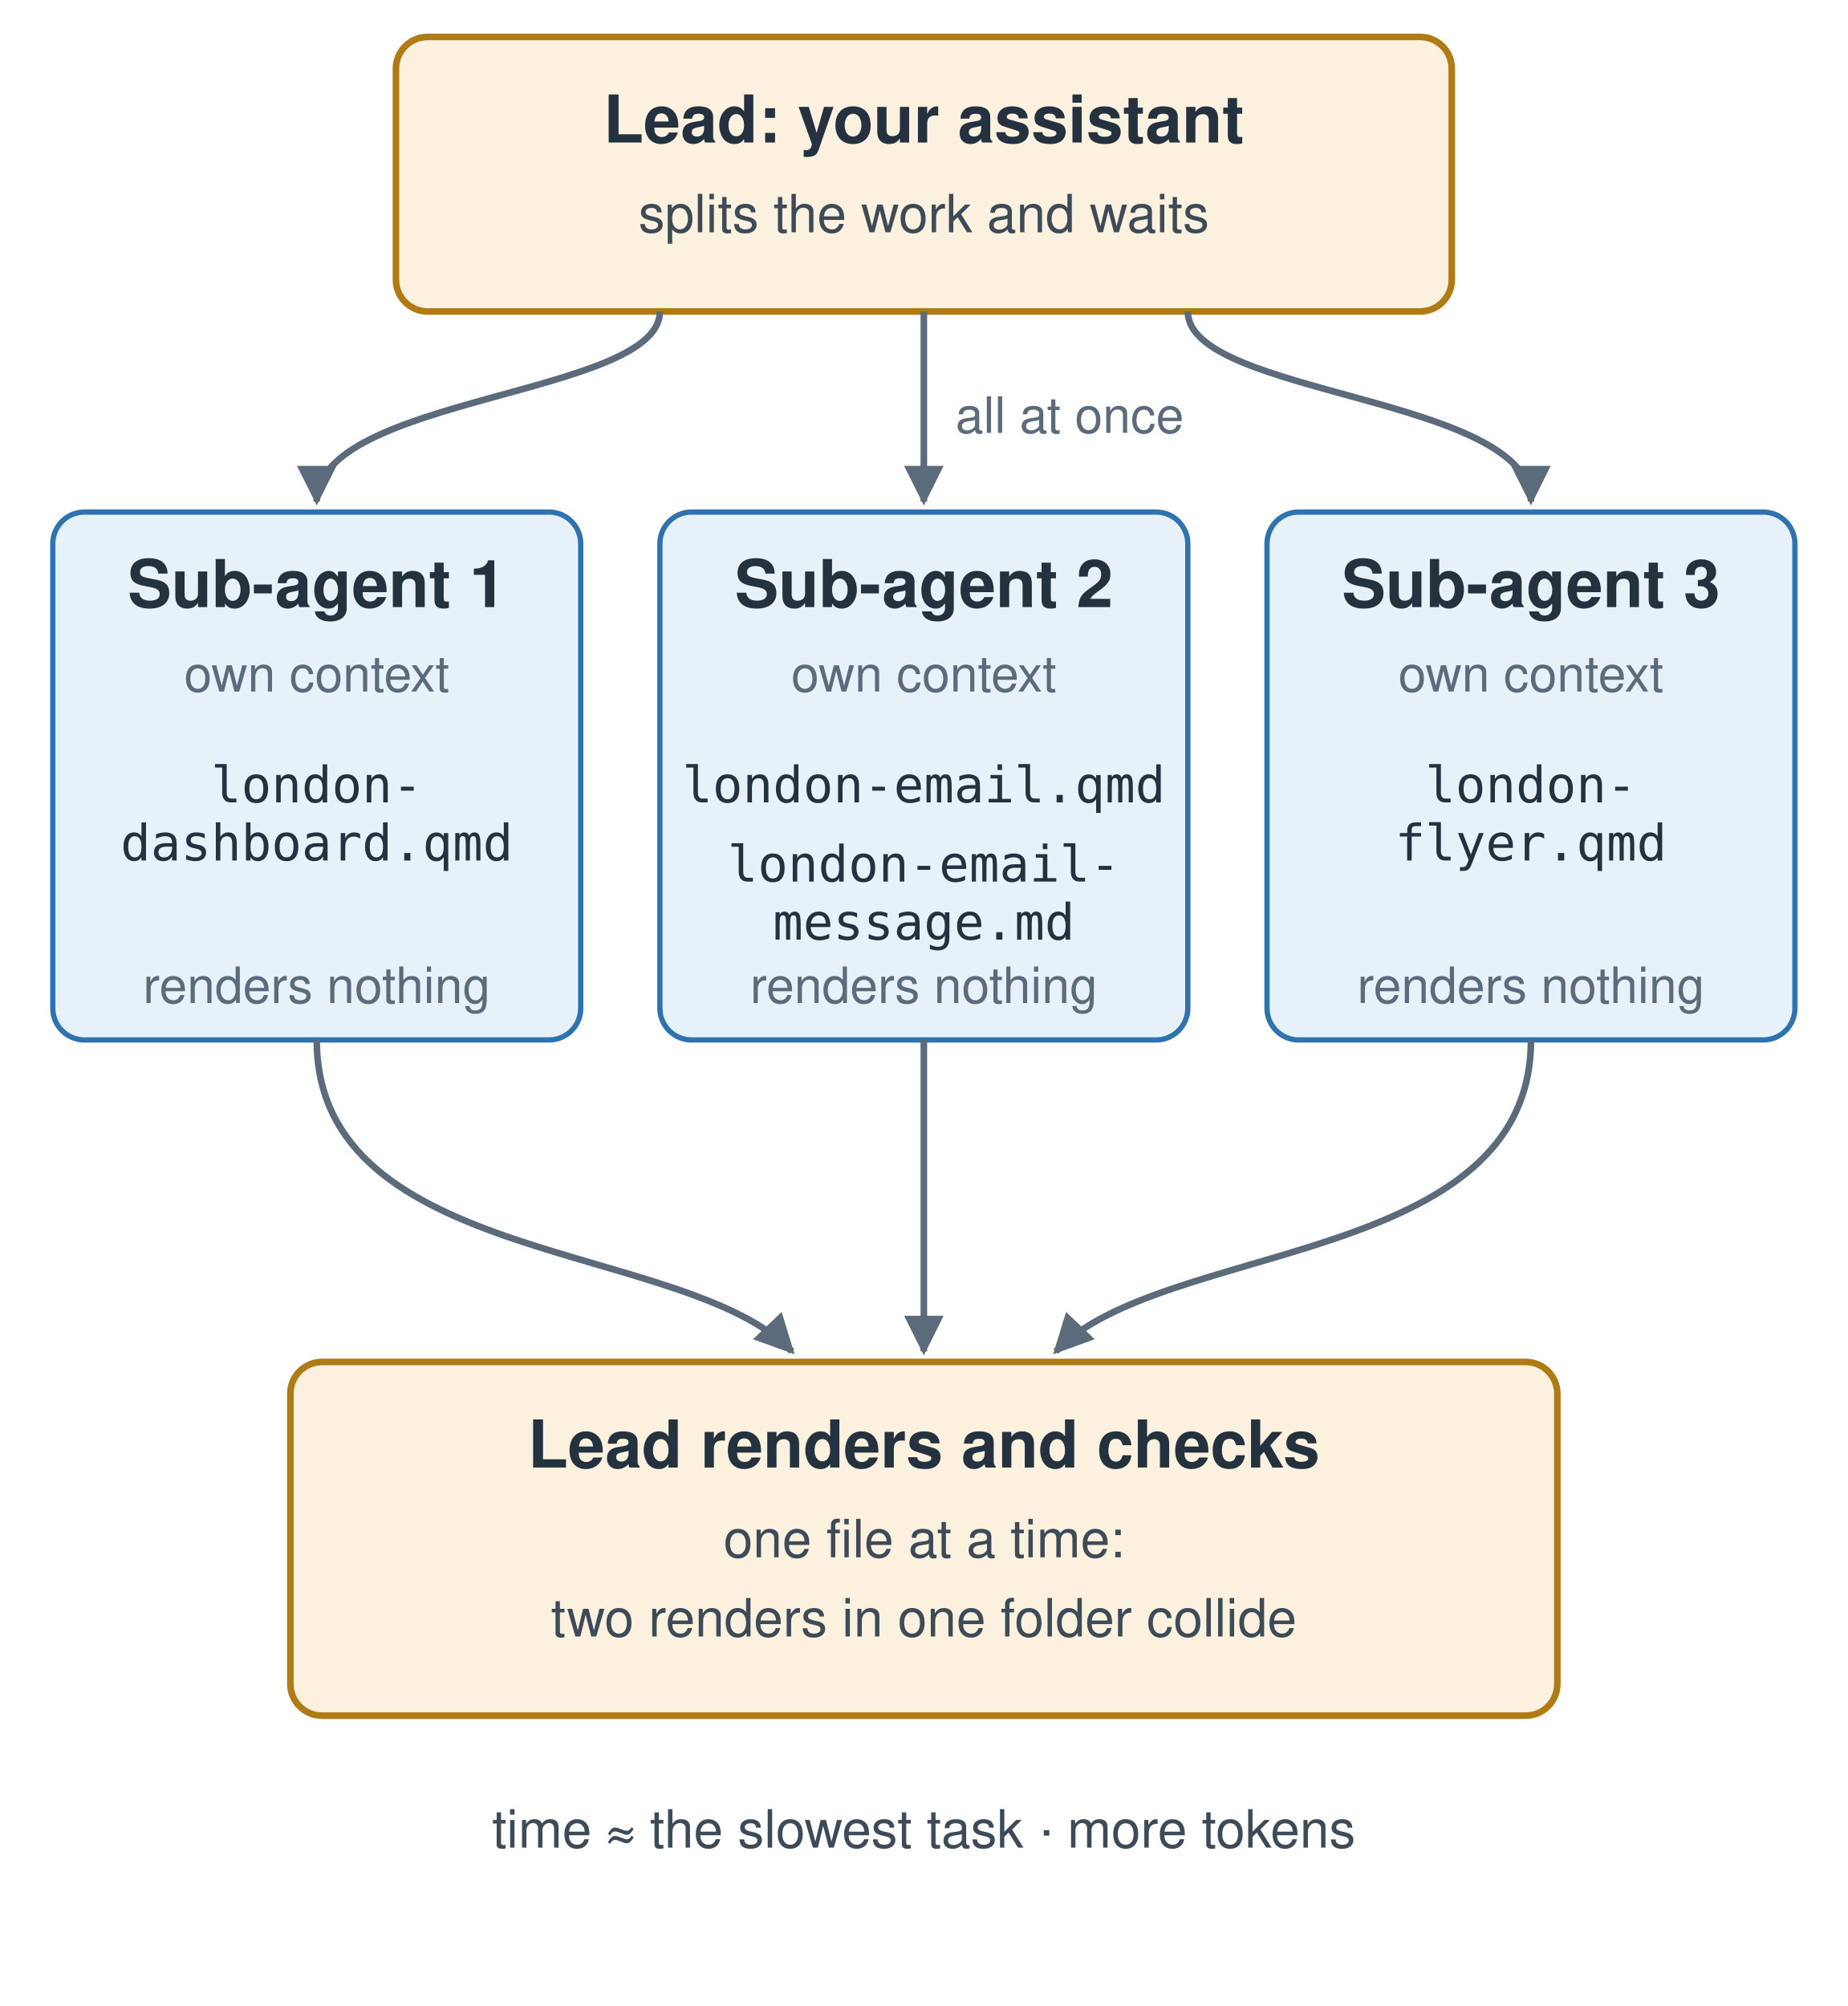
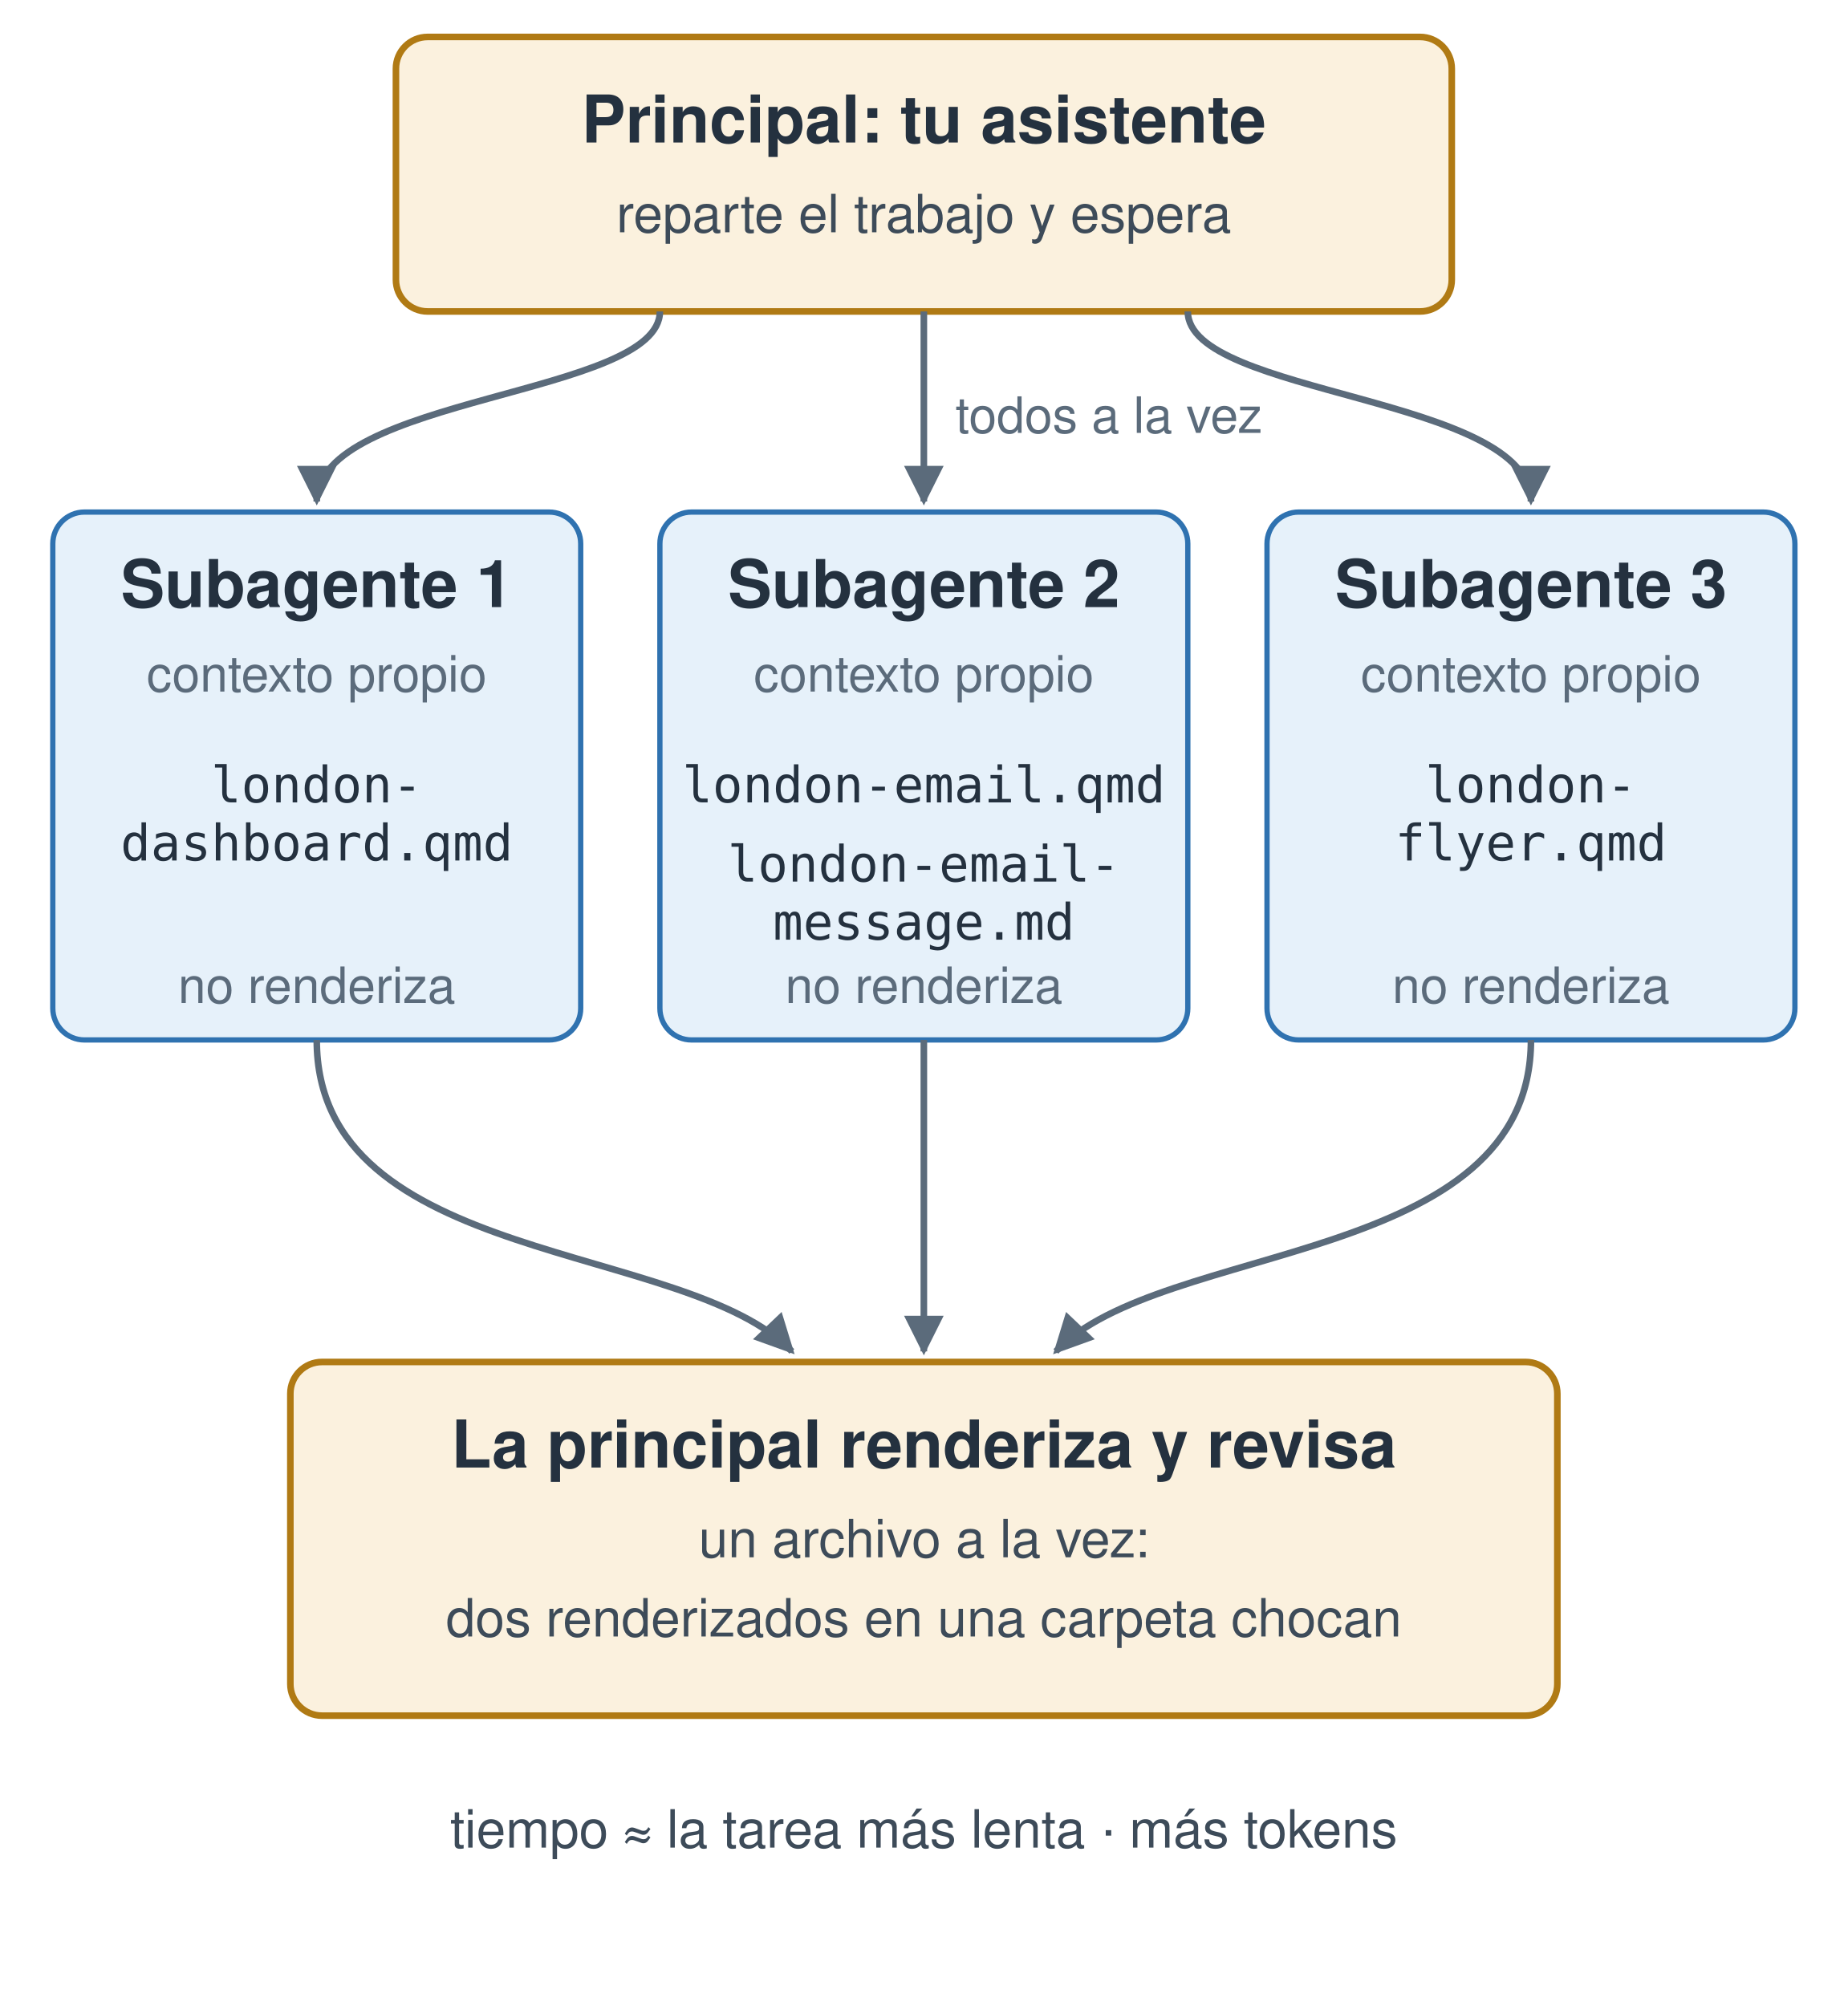
<svg xmlns="http://www.w3.org/2000/svg" viewBox="0 0 700 760" role="img" aria-labelledby="t d">
  <defs>
    <marker id="a" viewBox="0 0 10 10" refX="9" refY="5" markerWidth="6" markerHeight="6" orient="auto">
      <path d="M0,0 L10,5 L0,10 z" fill="#5b6b7b" />
    </marker>
  </defs>
  <style>
  text { font-family: "Avenir Next", "Helvetica Neue", Helvetica, Arial, sans-serif; fill: #24313f; }
  .m { font-family: Menlo, Consolas, "DejaVu Sans Mono", monospace; font-size: 19px; }
  .h { font-size: 25px; font-weight: 700; }
  .s { font-size: 20px; fill: #3d4b59; }
  .n { font-size: 19px; fill: #5b6b7b; }
  .arrow { stroke: #5b6b7b; stroke-width: 2.5; fill: none; marker-end: url(#a); }
</style>
  <rect x="150" y="14" width="400" height="104" rx="12" fill="#fbf1de" stroke="#b07a14" stroke-width="2.5" />
-   <text x="350" y="54" text-anchor="middle" class="h">Lead: your assistant</text>
-   <text x="350" y="88" text-anchor="middle" class="s">splits the work and waits</text>
+   <text x="350" y="54" text-anchor="middle" class="h">Principal: tu asistente</text>
+   <text x="350" y="88" text-anchor="middle" class="s">reparte el trabajo y espera</text>
  <path class="arrow" d="M250,118 C250,150 120,150 120,190" />
  <path class="arrow" d="M350,118 L350,190" />
  <path class="arrow" d="M450,118 C450,150 580,150 580,190" />
-   <text x="362" y="164" class="n">all at once</text>
+   <text x="362" y="164" class="n">todos a la vez</text>
  <g>
    <rect x="20" y="194" width="200" height="200" rx="12" fill="#e6f1fa" stroke="#2f72b0" stroke-width="2" />
-     <text x="120" y="230" text-anchor="middle" class="h">Sub-agent 1</text>
-     <text x="120" y="262" text-anchor="middle" class="n">own context</text>
-     <text x="120" y="380" text-anchor="middle" class="n">renders nothing</text>
+     <text x="120" y="230" text-anchor="middle" class="h">Subagente 1</text>
+     <text x="120" y="262" text-anchor="middle" class="n">contexto propio</text>
+     <text x="120" y="380" text-anchor="middle" class="n">no renderiza</text>
    <text x="120" y="304" text-anchor="middle" class="m">london-</text>
    <text x="120" y="326" text-anchor="middle" class="m">dashboard.qmd</text>
  </g>
  <g>
    <rect x="250" y="194" width="200" height="200" rx="12" fill="#e6f1fa" stroke="#2f72b0" stroke-width="2" />
-     <text x="350" y="230" text-anchor="middle" class="h">Sub-agent 2</text>
-     <text x="350" y="262" text-anchor="middle" class="n">own context</text>
-     <text x="350" y="380" text-anchor="middle" class="n">renders nothing</text>
+     <text x="350" y="230" text-anchor="middle" class="h">Subagente 2</text>
+     <text x="350" y="262" text-anchor="middle" class="n">contexto propio</text>
+     <text x="350" y="380" text-anchor="middle" class="n">no renderiza</text>
    <text x="350" y="304" text-anchor="middle" class="m">london-email.qmd</text>
    <text x="350" y="334" text-anchor="middle" class="m">london-email-</text>
    <text x="350" y="356" text-anchor="middle" class="m">message.md</text>
  </g>
  <g>
    <rect x="480" y="194" width="200" height="200" rx="12" fill="#e6f1fa" stroke="#2f72b0" stroke-width="2" />
-     <text x="580" y="230" text-anchor="middle" class="h">Sub-agent 3</text>
-     <text x="580" y="262" text-anchor="middle" class="n">own context</text>
-     <text x="580" y="380" text-anchor="middle" class="n">renders nothing</text>
+     <text x="580" y="230" text-anchor="middle" class="h">Subagente 3</text>
+     <text x="580" y="262" text-anchor="middle" class="n">contexto propio</text>
+     <text x="580" y="380" text-anchor="middle" class="n">no renderiza</text>
    <text x="580" y="304" text-anchor="middle" class="m">london-</text>
    <text x="580" y="326" text-anchor="middle" class="m">flyer.qmd</text>
  </g>
  <path class="arrow" d="M120,394 C120,480 260,470 300,512" />
  <path class="arrow" d="M350,394 L350,512" />
  <path class="arrow" d="M580,394 C580,480 440,470 400,512" />
  <rect x="110" y="516" width="480" height="134" rx="12" fill="#fbf1de" stroke="#b07a14" stroke-width="2.5" />
-   <text x="350" y="556" text-anchor="middle" class="h">Lead renders and checks</text>
-   <text x="350" y="590" text-anchor="middle" class="s">one file at a time:</text>
-   <text x="350" y="620" text-anchor="middle" class="s">two renders in one folder collide</text>
-   <text x="350" y="700" text-anchor="middle" class="s">time ≈ the slowest task · more tokens</text>
+   <text x="350" y="556" text-anchor="middle" class="h">La principal renderiza y revisa</text>
+   <text x="350" y="590" text-anchor="middle" class="s">un archivo a la vez:</text>
+   <text x="350" y="620" text-anchor="middle" class="s">dos renderizados en una carpeta chocan</text>
+   <text x="350" y="700" text-anchor="middle" class="s">tiempo ≈ la tarea más lenta · más tokens</text>
</svg>
